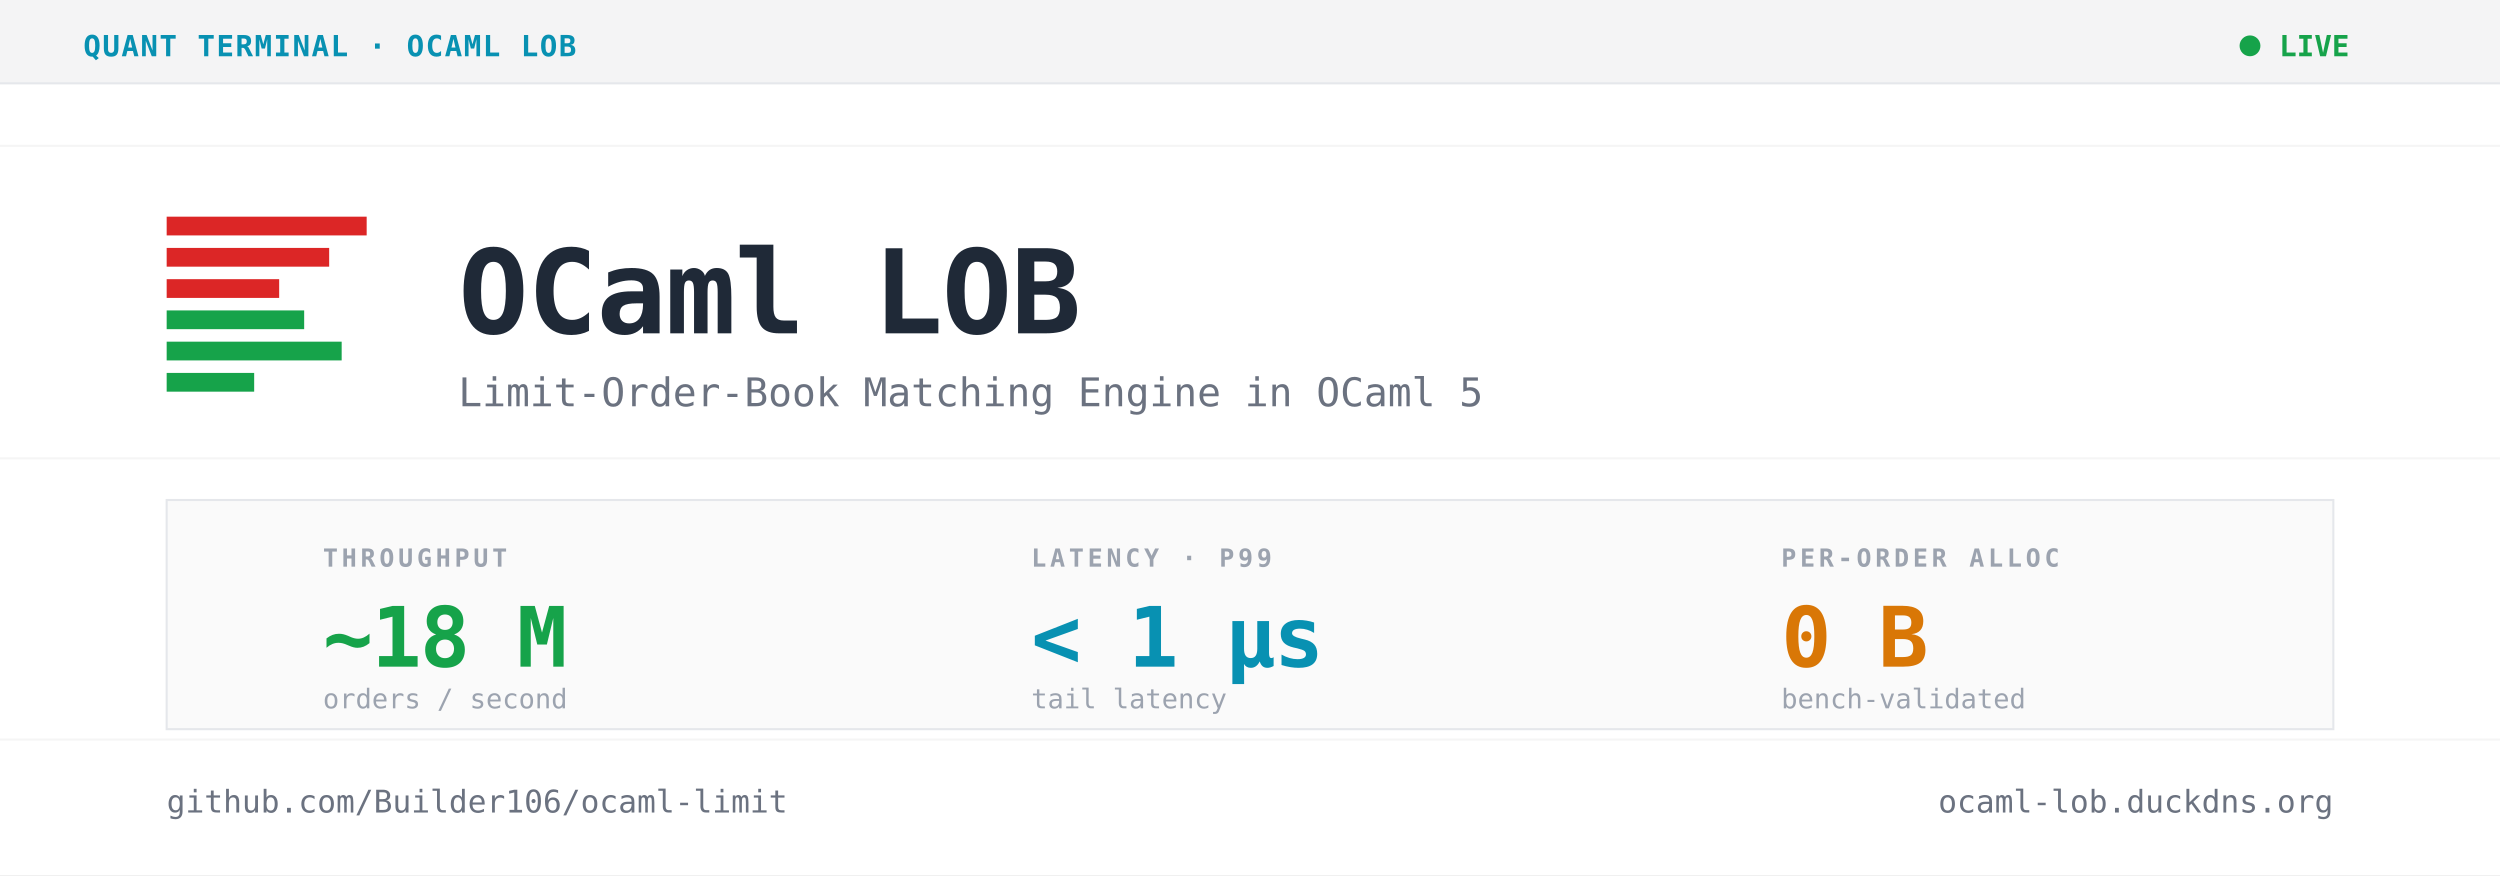
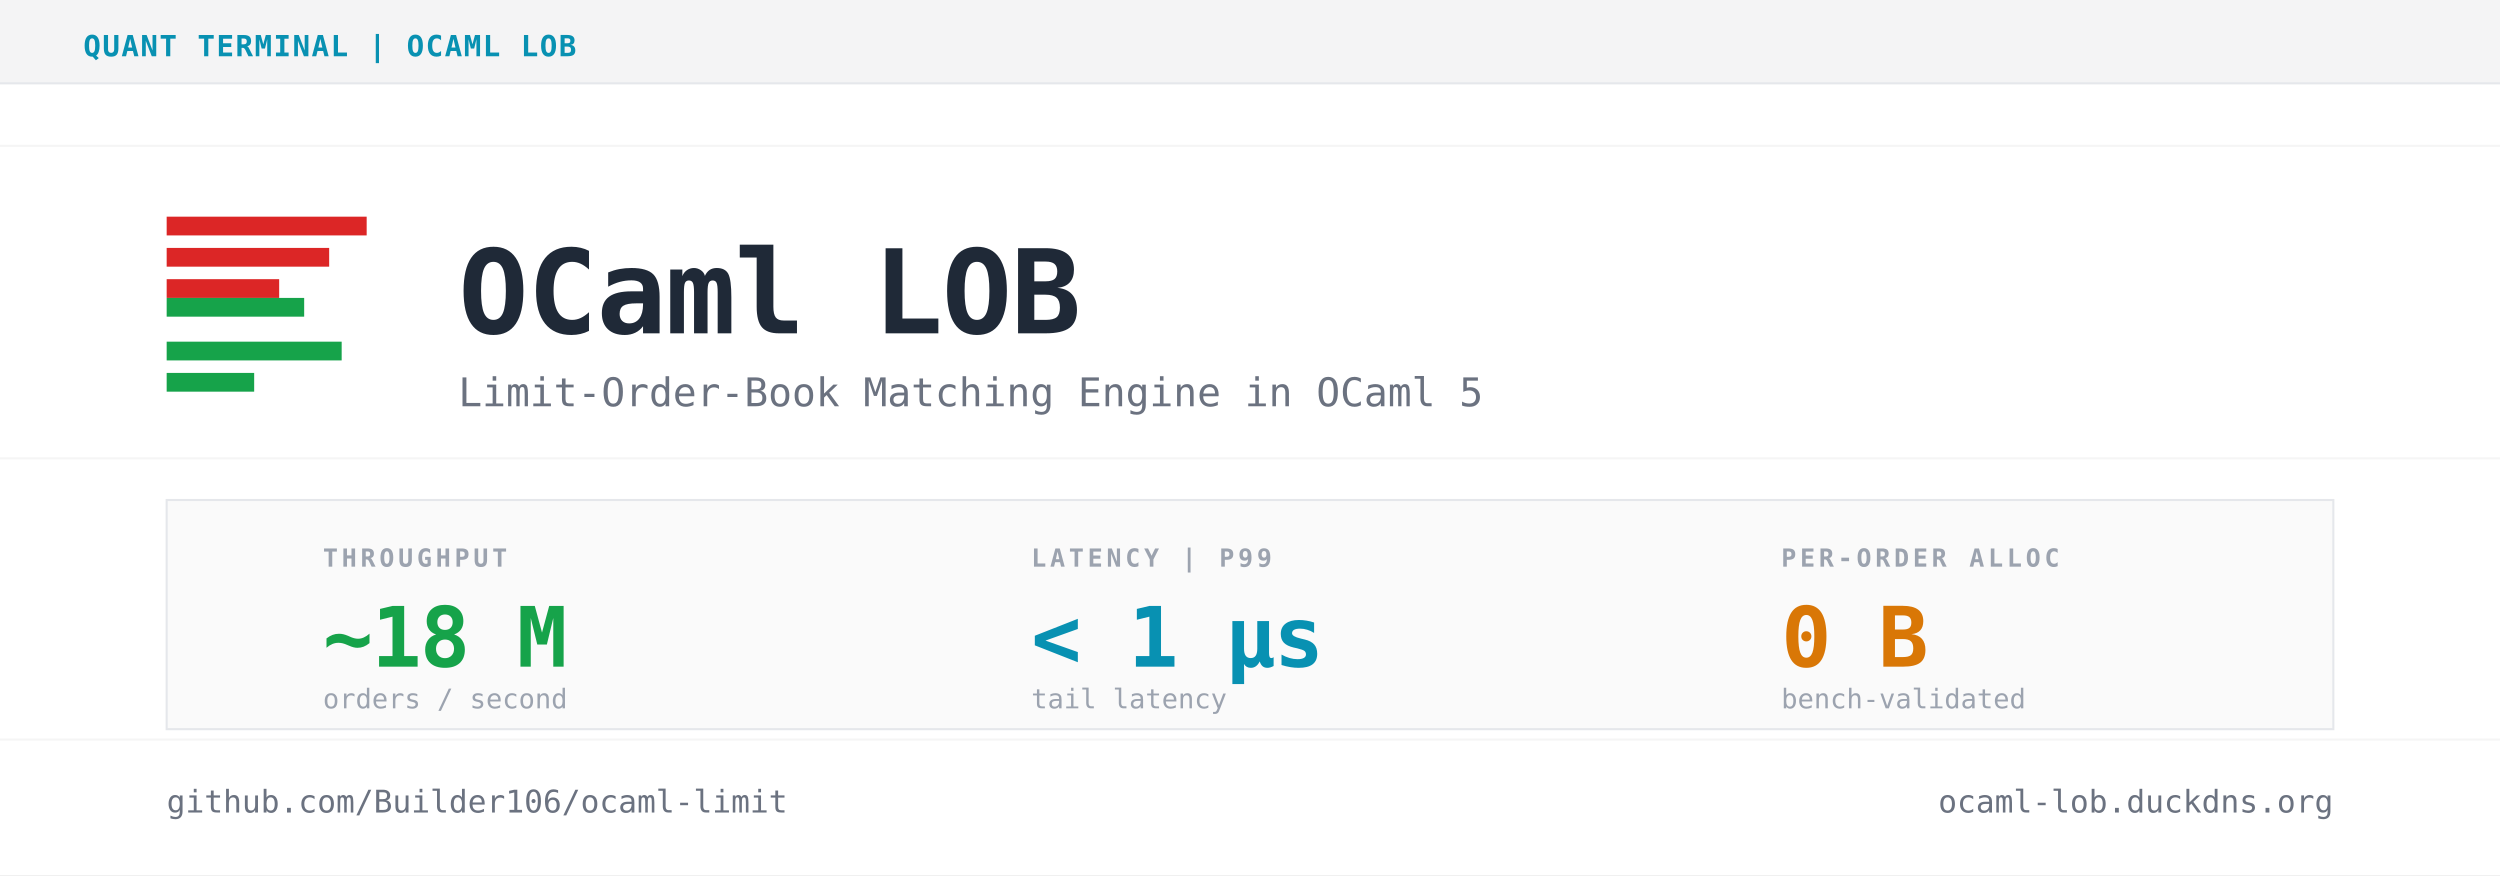
<svg xmlns="http://www.w3.org/2000/svg" viewBox="0 0 1200 420" font-family="ui-monospace, 'SF Mono', Menlo, Consolas, monospace">
  <rect width="1200" height="420" fill="#ffffff" />
  <g stroke="rgba(0,0,0,0.04)" stroke-width="1">
    <line x1="0" y1="70" x2="1200" y2="70" />
    <line x1="0" y1="220" x2="1200" y2="220" />
    <line x1="0" y1="355" x2="1200" y2="355" />
  </g>
  <rect x="0" y="0" width="1200" height="40" fill="#f4f4f5" />
  <line x1="0" y1="40" x2="1200" y2="40" stroke="#e5e7eb" stroke-width="1" />
  <text x="40" y="27" fill="#0891b2" font-size="14" font-weight="700" letter-spacing="0.05em">
-     QUANT TERMINAL · OCAML LOB
+     QUANT TERMINAL | OCAML LOB
  </text>
-   <g transform="translate(1080, 16)">
-     <circle cx="0" cy="6" r="5" fill="#16a34a" />
-     <text x="14" y="11" fill="#16a34a" font-size="14" font-weight="700">LIVE</text>
-   </g>
  <g transform="translate(80, 95) scale(3)">
    <rect x="0" y="3" width="32" height="3" fill="#dc2626" />
    <rect x="0" y="8" width="26" height="3" fill="#dc2626" />
    <rect x="0" y="13" width="18" height="3" fill="#dc2626" />
-     <rect x="0" y="18" width="22" height="3" fill="#16a34a" />
+     <rect x="0" y="16" width="22" height="3" fill="#16a34a" />
    <rect x="0" y="23" width="28" height="3" fill="#16a34a" />
    <rect x="0" y="28" width="14" height="3" fill="#16a34a" />
  </g>
  <text x="220" y="160" fill="#1f2937" font-size="56" font-weight="700" letter-spacing="-0.01em">
    OCaml LOB
  </text>
  <text x="220" y="195" fill="#6b7280" font-size="19" font-weight="500">
    Limit-Order-Book Matching Engine in OCaml 5
  </text>
  <rect x="80" y="240" width="1040" height="110" fill="#fafafa" stroke="#e5e7eb" stroke-width="1" />
  <g fill="#9ca3af" font-size="12" font-weight="600" letter-spacing="0.15em">
    <text x="155" y="272">THROUGHPUT</text>
-     <text x="495" y="272">LATENCY · P99</text>
+     <text x="495" y="272">LATENCY | P99</text>
    <text x="855" y="272">PER-ORDER ALLOC</text>
  </g>
  <g font-size="40" font-weight="700" letter-spacing="-0.02em">
    <text x="155" y="320" fill="#16a34a">~18 M</text>
    <text x="495" y="320" fill="#0891b2">&lt; 1 μs</text>
    <text x="855" y="320" fill="#d97706">0 B</text>
  </g>
  <g font-size="13" fill="#9ca3af" font-weight="500">
    <text x="155" y="340">orders / second</text>
    <text x="495" y="340">tail latency</text>
    <text x="855" y="340">bench-validated</text>
  </g>
  <text x="80" y="390" fill="#6b7280" font-size="15" font-weight="500">
    github.com/Builder106/ocaml-limit
  </text>
  <text x="1120" y="390" text-anchor="end" fill="#6b7280" font-size="15" font-weight="500">
    ocaml-lob.duckdns.org
  </text>
</svg>
